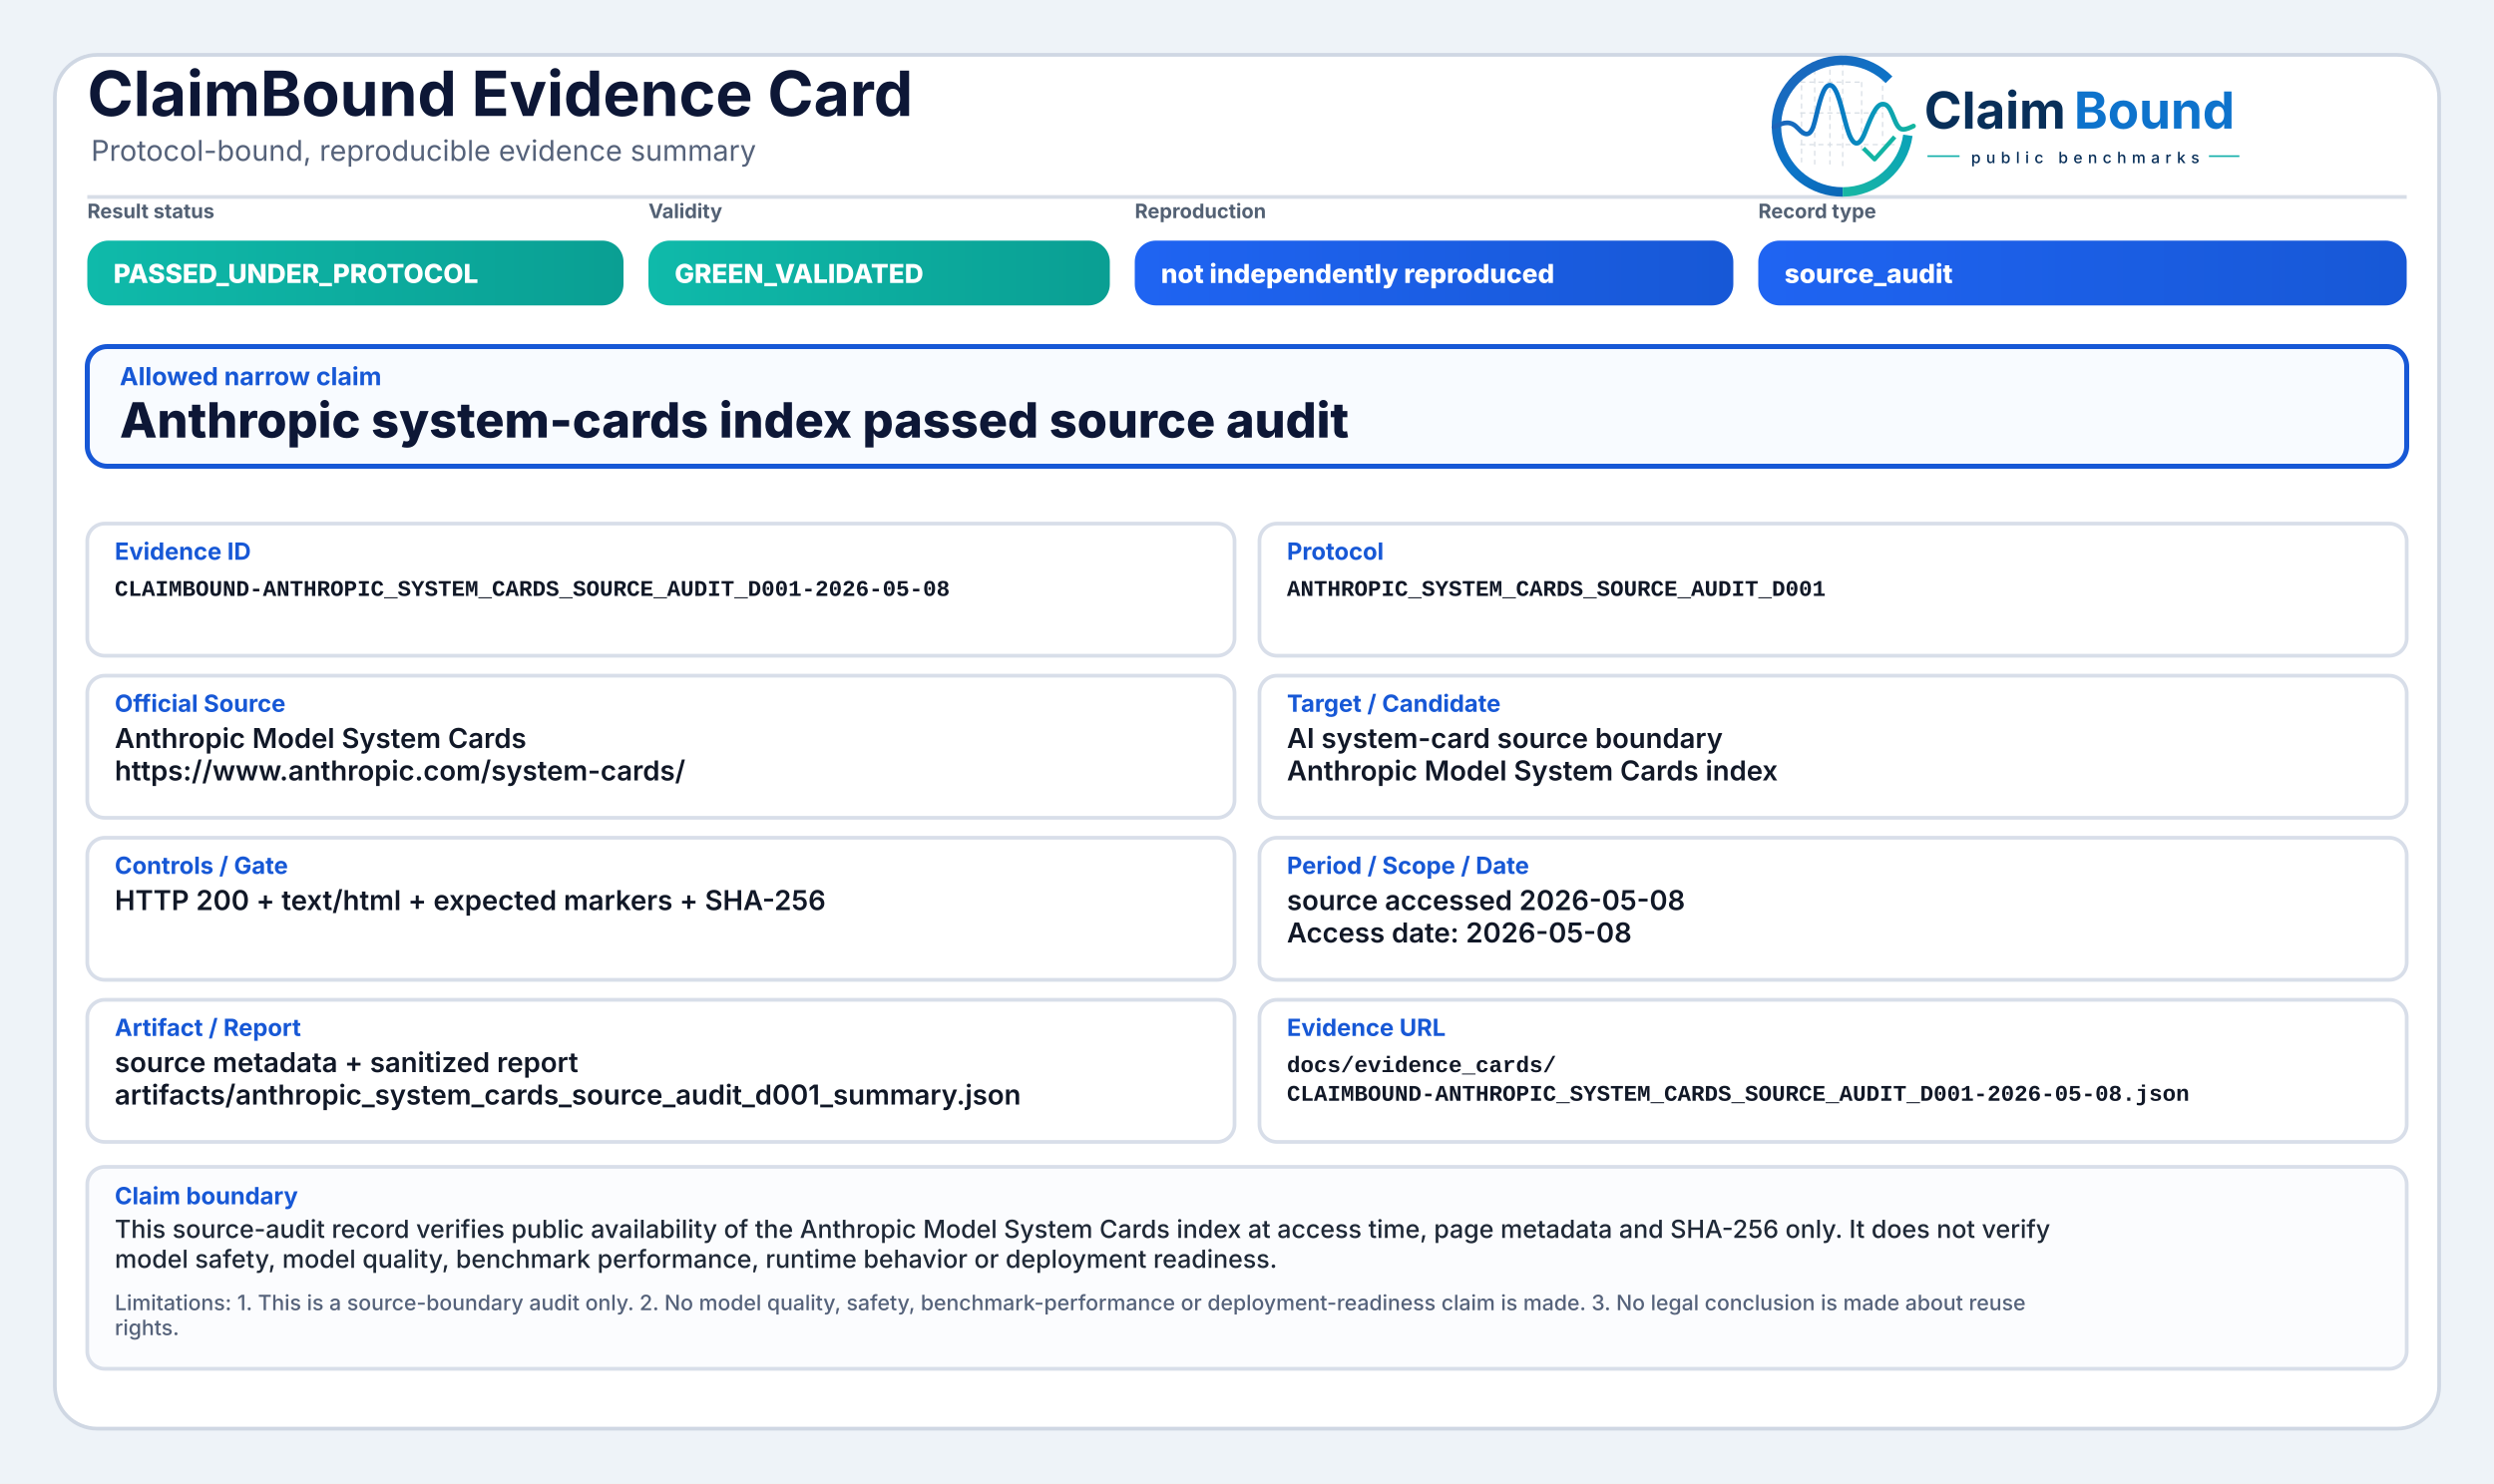
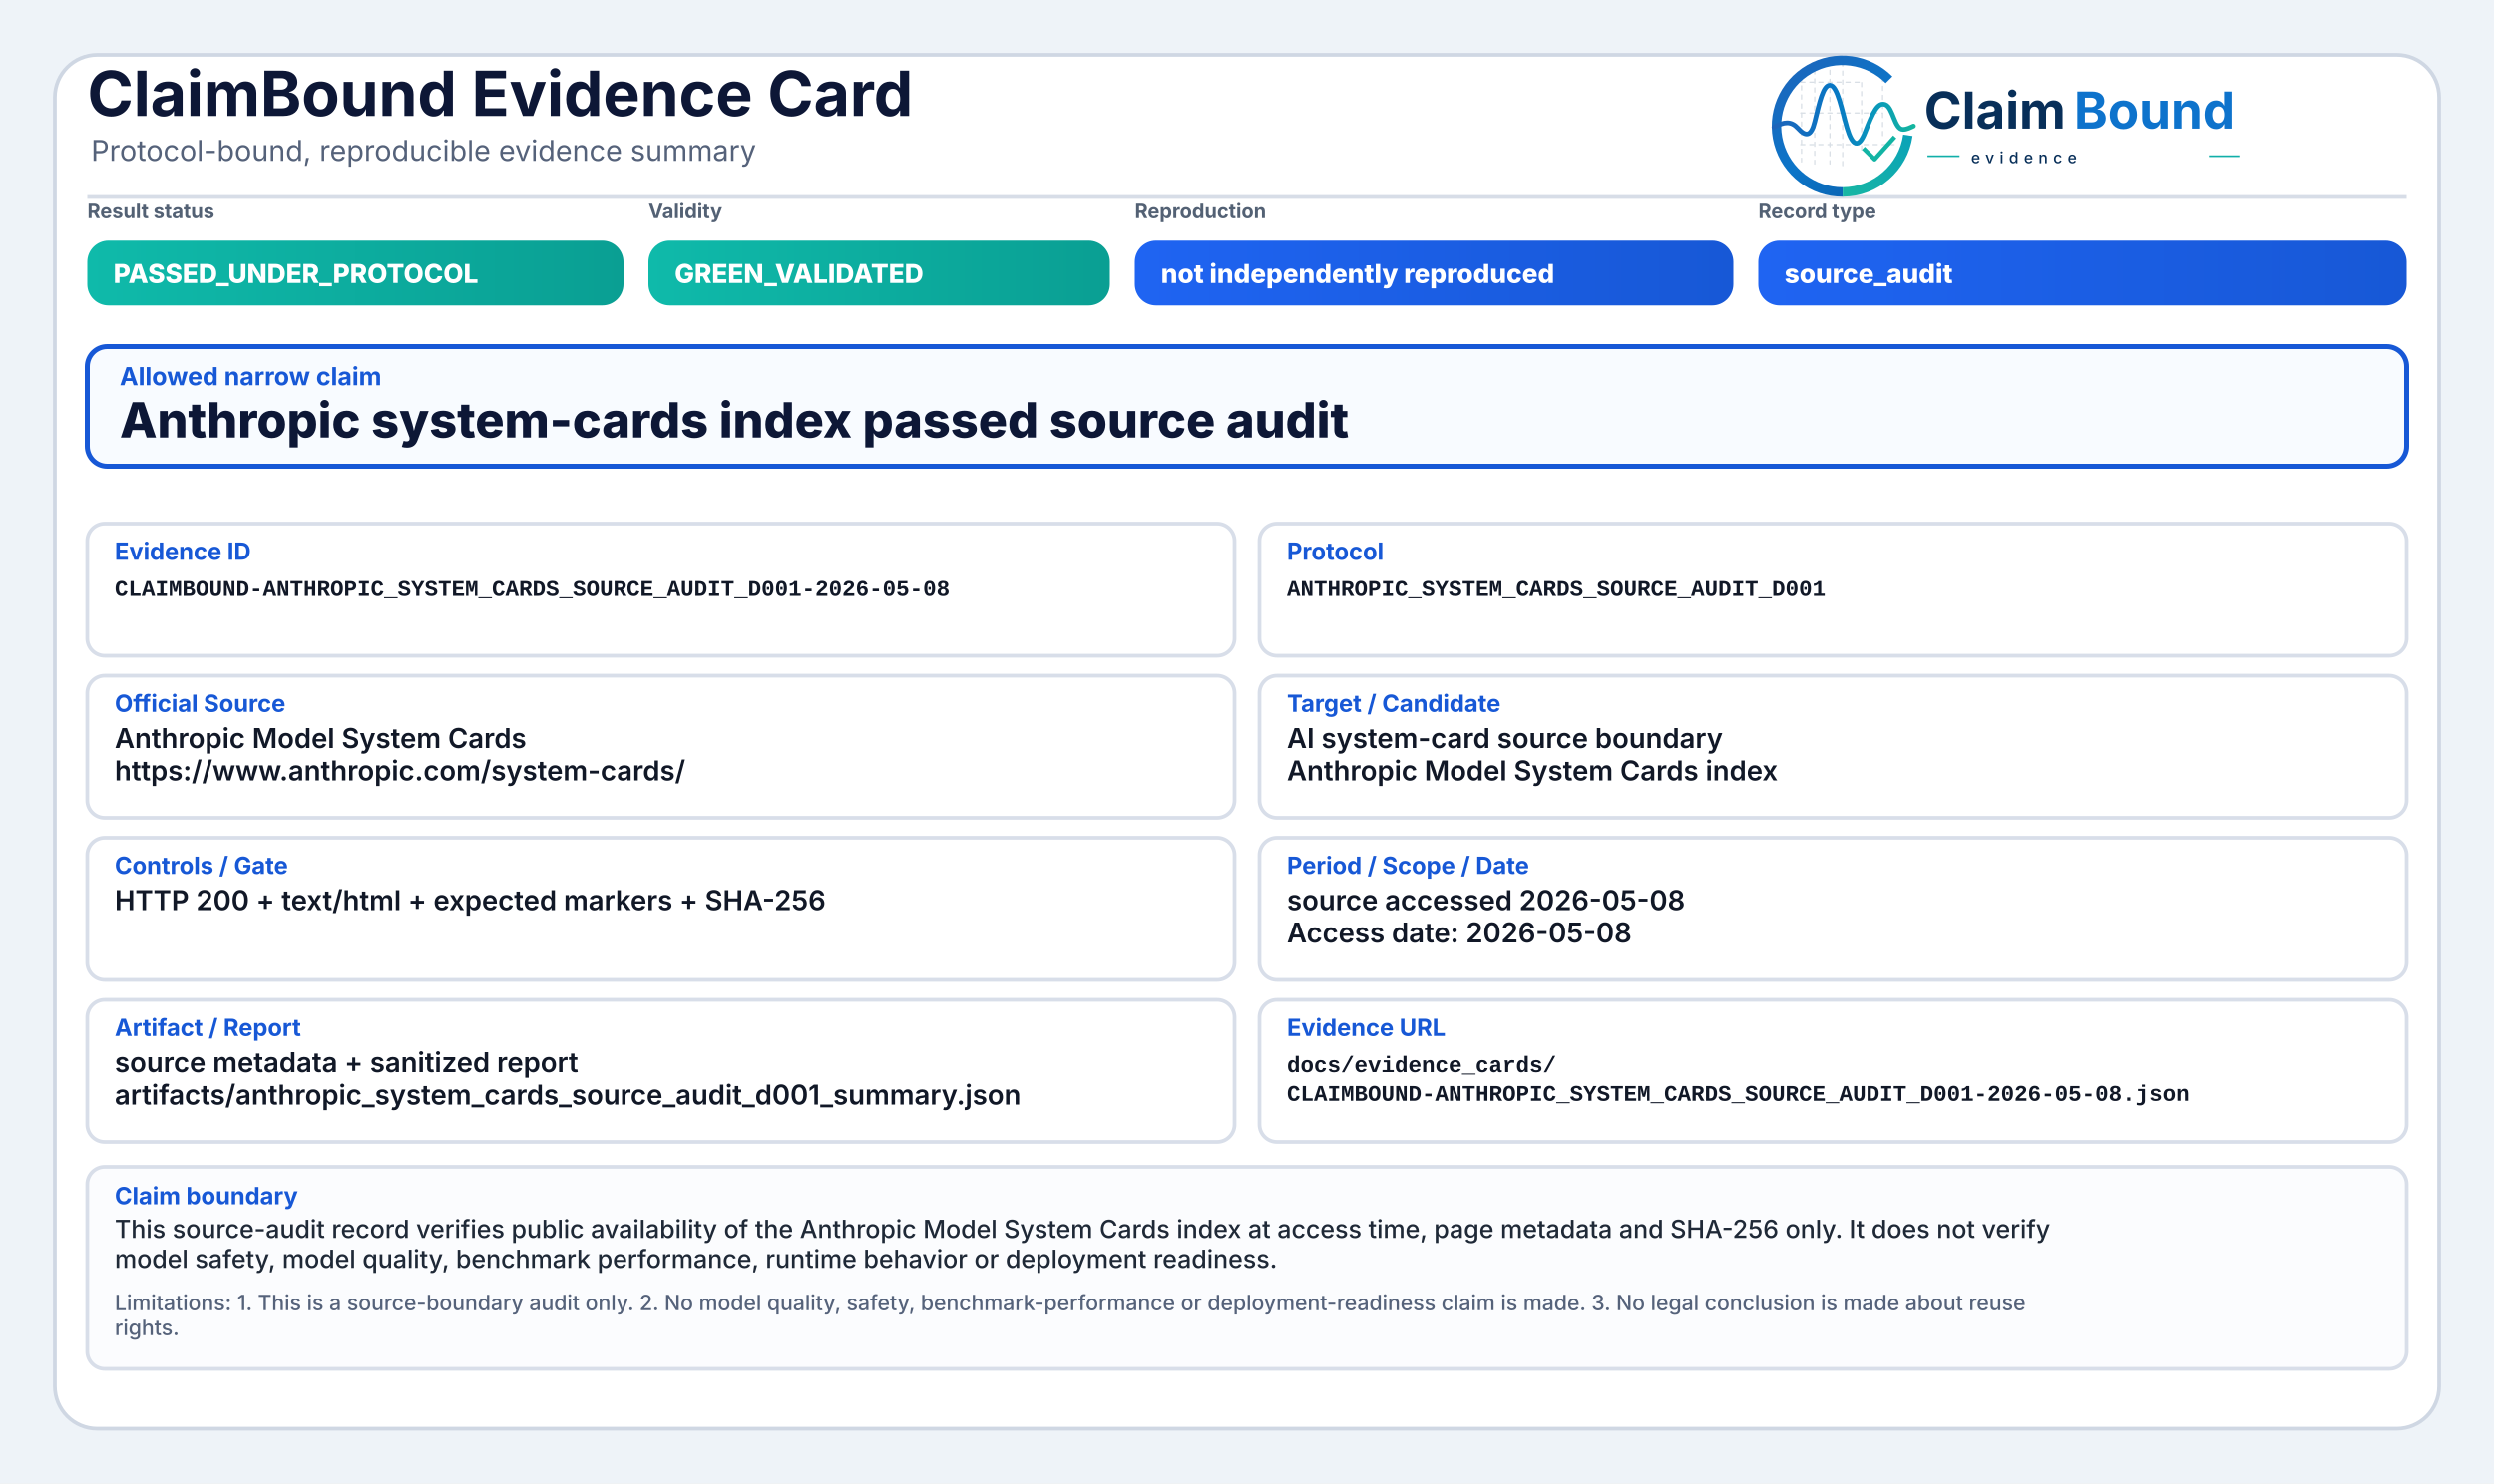
<svg xmlns="http://www.w3.org/2000/svg" width="2000" height="1190" viewBox="0 0 2000 1190" role="img" aria-label="ClaimBound Evidence Card">
  <defs>
    <style>
      .title{font-family:Inter,'Segoe UI',Arial,sans-serif;font-size:50px;font-weight:750;fill:#0d1736}
      .subtitle{font-family:Inter,'Segoe UI',Arial,sans-serif;font-size:23px;font-weight:400;fill:#55627a}
      .chipLabel{font-family:Inter,'Segoe UI',Arial,sans-serif;font-size:16px;font-weight:650;fill:#536174;text-transform:uppercase}
      .chipText{font-family:Inter,'Segoe UI',Arial,sans-serif;font-size:21px;font-weight:800;fill:#ffffff}
      .claimLabel{font-family:Inter,'Segoe UI',Arial,sans-serif;font-size:20px;font-weight:750;fill:#1758d6}
      .claimText{font-family:Inter,'Segoe UI',Arial,sans-serif;font-size:39px;font-weight:800;fill:#0d1736}
      .fieldLabel{font-family:Inter,'Segoe UI',Arial,sans-serif;font-size:19px;font-weight:750;fill:#1758d6}
      .fieldText{font-family:Inter,'Segoe UI',Arial,sans-serif;font-size:22px;font-weight:600;fill:#111827}
      .mono{font-family:SFMono-Regular,Consolas,'Liberation Mono',monospace;font-size:18px;font-weight:600;fill:#111827}
      .bodyText{font-family:Inter,'Segoe UI',Arial,sans-serif;font-size:20px;font-weight:500;fill:#1f2937}
      .muted{font-family:Inter,'Segoe UI',Arial,sans-serif;font-size:17px;font-weight:500;fill:#55627a}
    </style>
    <linearGradient id="greenGrad" x1="0" y1="0" x2="1" y2="0">
      <stop offset="0%" stop-color="#0fbaaa" />
      <stop offset="100%" stop-color="#0a9f93" />
    </linearGradient>
    <linearGradient id="yellowGrad" x1="0" y1="0" x2="1" y2="0">
      <stop offset="0%" stop-color="#fbbf24" />
      <stop offset="100%" stop-color="#d97706" />
    </linearGradient>
    <linearGradient id="amberGrad" x1="0" y1="0" x2="1" y2="0">
      <stop offset="0%" stop-color="#f97316" />
      <stop offset="100%" stop-color="#c2410c" />
    </linearGradient>
    <linearGradient id="redGrad" x1="0" y1="0" x2="1" y2="0">
      <stop offset="0%" stop-color="#ef4444" />
      <stop offset="100%" stop-color="#b91c1c" />
    </linearGradient>
    <linearGradient id="grayGrad" x1="0" y1="0" x2="1" y2="0">
      <stop offset="0%" stop-color="#64748b" />
      <stop offset="100%" stop-color="#475569" />
    </linearGradient>
    <linearGradient id="blueGrad" x1="0" y1="0" x2="1" y2="0">
      <stop offset="0%" stop-color="#1f64f2" />
      <stop offset="100%" stop-color="#1758d6" />
    </linearGradient>
    <linearGradient id="logoRingBlue" x1="73" y1="453" x2="348" y2="793" gradientUnits="userSpaceOnUse">
      <stop offset="0" stop-color="#1E64BA" />
      <stop offset="0.55" stop-color="#0C75C8" />
      <stop offset="1" stop-color="#0A5FAB" />
    </linearGradient>
    <linearGradient id="logoRingTeal" x1="221" y1="792" x2="403" y2="594" gradientUnits="userSpaceOnUse">
      <stop offset="0" stop-color="#18B7A3" />
      <stop offset="1" stop-color="#089EBC" />
    </linearGradient>
    <linearGradient id="logoSignalGradient" x1="61" y1="628" x2="404" y2="628" gradientUnits="userSpaceOnUse">
      <stop offset="0" stop-color="#1E64BA" />
      <stop offset="0.43" stop-color="#0877C4" />
      <stop offset="0.72" stop-color="#0A97BB" />
      <stop offset="1" stop-color="#14B69E" />
    </linearGradient>
  </defs>
  <rect x="0" y="0" width="2000" height="1190" fill="#eef3f8" />
  <rect x="44" y="44" width="1912" height="1102" rx="34" fill="#ffffff" stroke="#cfd7e3" stroke-width="3" />
  <path d="M70 158 H1930" stroke="#d7dde7" stroke-width="3" />
  <text x="70" y="93" class="title">ClaimBound Evidence Card</text>
  <text x="73" y="129" class="subtitle">Protocol-bound, reproducible evidence summary</text>
-   <g aria-label="ClaimBound public benchmarks logo" transform="translate(1415,52) scale(0.33) translate(-40,-478)">
+   <g aria-label="ClaimBound evidence logo" transform="translate(1415,52) scale(0.33) translate(-40,-478)">
    <g stroke-linecap="butt" stroke-linejoin="round">
      <g stroke="#CBD3DC" stroke-width="3.2" stroke-linecap="round" stroke-dasharray="10 12" opacity="0.72">
        <path d="M130 507V714" />
        <path d="M162 490V719" />
        <path d="M199 491V719" />
        <path d="M230 471V726" />
        <path d="M276 521V690" />
        <path d="M327 508V650" />
        <path d="M128 520H277" />
        <path d="M128 595H327" />
        <path d="M128 672H355" />
      </g>
      <path d="M342.6 514.3A160 160 0 1 0 230 787" fill="none" stroke="url(#logoRingBlue)" stroke-width="23" />
      <path d="M230 787A160 160 0 0 0 388.4 649.3" fill="none" stroke="url(#logoRingTeal)" stroke-width="23" />
      <path d="M63 629.5C87 616.4 104.3 613.6 121.2 632.2C140.7 653.8 153.4 651.6 162.1 616.2C173.8 568.5 182.5 527.5 198.9 527.5C217.5 527.5 228.4 590.6 240.3 630.8C253.4 675.4 268.6 682.8 284.6 641.5C303.5 592.9 315.2 567.6 333.7 574.7C352.6 582 355.7 635.1 376.6 634.9C386.2 634.8 394 630.4 402 626.8" fill="none" stroke="url(#logoSignalGradient)" stroke-width="11.5" stroke-linecap="round" />
      <path d="M284 684.5L307.5 707.7L353 657" fill="none" stroke="#12B4A4" stroke-width="10.5" stroke-linecap="square" />
    </g>
    <text x="428" y="633" font-family="Inter, Segoe UI, Arial, sans-serif" font-size="124" font-weight="750" fill="#082F59" text-rendering="geometricPrecision">Claim</text>
    <text x="792" y="633" font-family="Inter, Segoe UI, Arial, sans-serif" font-size="124" font-weight="750" fill="#0E73CC" text-rendering="geometricPrecision">Bound</text>
    <line x1="436" y1="700" x2="514" y2="700" stroke="#11AFA9" stroke-width="4" />
-     <text x="542" y="717" font-family="Inter, Segoe UI, Arial, sans-serif" font-size="38" font-weight="500" letter-spacing="13" fill="#082F59">public benchmarks</text>
+     <text x="542" y="717" font-family="Inter, Segoe UI, Arial, sans-serif" font-size="38" font-weight="500" letter-spacing="13" fill="#082F59">evidence</text>
    <line x1="1120" y1="700" x2="1194" y2="700" stroke="#11AFA9" stroke-width="4" />
  </g>
  <text x="70" y="175" class="chipLabel">Result status</text>
  <rect x="70" y="193" width="430" height="52" rx="17" fill="url(#greenGrad)" />
  <text x="91" y="227" class="chipText">PASSED_UNDER_PROTOCOL</text>
  <text x="520" y="175" class="chipLabel">Validity</text>
  <rect x="520" y="193" width="370" height="52" rx="17" fill="url(#greenGrad)" />
  <text x="541" y="227" class="chipText">GREEN_VALIDATED</text>
  <text x="910" y="175" class="chipLabel">Reproduction</text>
  <rect x="910" y="193" width="480" height="52" rx="17" fill="url(#blueGrad)" />
  <text x="931" y="227" class="chipText">not independently reproduced</text>
  <text x="1410" y="175" class="chipLabel">Record type</text>
  <rect x="1410" y="193" width="520" height="52" rx="17" fill="url(#blueGrad)" />
  <text x="1431" y="227" class="chipText">source_audit</text>
  <rect x="70" y="278" width="1860" height="96" rx="16" fill="#f8fbff" stroke="#1758d6" stroke-width="4" />
  <text x="96" y="309" class="claimLabel">Allowed narrow claim</text>
  <text x="96" y="351" class="claimText">Anthropic system-cards index passed source audit</text>
  <rect x="70" y="420" width="920" height="106" rx="14" fill="#ffffff" stroke="#d8dee9" stroke-width="3" />
  <text x="92" y="449" class="fieldLabel">Evidence ID</text>
  <text x="92" y="478" class="mono">CLAIMBOUND-ANTHROPIC_SYSTEM_CARDS_SOURCE_AUDIT_D001-2026-05-08</text>
  <rect x="1010" y="420" width="920" height="106" rx="14" fill="#ffffff" stroke="#d8dee9" stroke-width="3" />
  <text x="1032" y="449" class="fieldLabel">Protocol</text>
  <text x="1032" y="478" class="mono">ANTHROPIC_SYSTEM_CARDS_SOURCE_AUDIT_D001</text>
  <rect x="70" y="542" width="920" height="114" rx="14" fill="#ffffff" stroke="#d8dee9" stroke-width="3" />
  <text x="92" y="571" class="fieldLabel">Official Source</text>
  <text x="92" y="600" class="fieldText">Anthropic Model System Cards</text>
  <text x="92" y="626" class="fieldText">https://www.anthropic.com/system-cards/</text>
  <rect x="1010" y="542" width="920" height="114" rx="14" fill="#ffffff" stroke="#d8dee9" stroke-width="3" />
  <text x="1032" y="571" class="fieldLabel">Target / Candidate</text>
  <text x="1032" y="600" class="fieldText">AI system-card source boundary</text>
  <text x="1032" y="626" class="fieldText">Anthropic Model System Cards index</text>
  <rect x="70" y="672" width="920" height="114" rx="14" fill="#ffffff" stroke="#d8dee9" stroke-width="3" />
  <text x="92" y="701" class="fieldLabel">Controls / Gate</text>
  <text x="92" y="730" class="fieldText">HTTP 200 + text/html + expected markers + SHA-256</text>
  <rect x="1010" y="672" width="920" height="114" rx="14" fill="#ffffff" stroke="#d8dee9" stroke-width="3" />
  <text x="1032" y="701" class="fieldLabel">Period / Scope / Date</text>
  <text x="1032" y="730" class="fieldText">source accessed 2026-05-08</text>
  <text x="1032" y="756" class="fieldText">Access date: 2026-05-08</text>
  <rect x="70" y="802" width="920" height="114" rx="14" fill="#ffffff" stroke="#d8dee9" stroke-width="3" />
  <text x="92" y="831" class="fieldLabel">Artifact / Report</text>
  <text x="92" y="860" class="fieldText">source metadata + sanitized report</text>
  <text x="92" y="886" class="fieldText">artifacts/anthropic_system_cards_source_audit_d001_summary.json</text>
  <rect x="1010" y="802" width="920" height="114" rx="14" fill="#ffffff" stroke="#d8dee9" stroke-width="3" />
  <text x="1032" y="831" class="fieldLabel">Evidence URL</text>
  <text x="1032" y="860" class="mono">docs/evidence_cards/</text>
  <text x="1032" y="883" class="mono">CLAIMBOUND-ANTHROPIC_SYSTEM_CARDS_SOURCE_AUDIT_D001-2026-05-08.json</text>
  <rect x="70" y="936" width="1860" height="162" rx="14" fill="#fbfcfe" stroke="#d8dee9" stroke-width="3" />
  <text x="92" y="966" class="fieldLabel">Claim boundary</text>
  <text x="92" y="993" class="bodyText">This source-audit record verifies public availability of the Anthropic Model System Cards index at access time, page metadata and SHA-256 only. It does not verify</text>
  <text x="92" y="1017" class="bodyText">model safety, model quality, benchmark performance, runtime behavior or deployment readiness.</text>
  <text x="92" y="1051" class="muted">Limitations: 1. This is a source-boundary audit only. 2. No model quality, safety, benchmark-performance or deployment-readiness claim is made. 3. No legal conclusion is made about reuse</text>
  <text x="92" y="1071" class="muted">rights.</text>
</svg>
